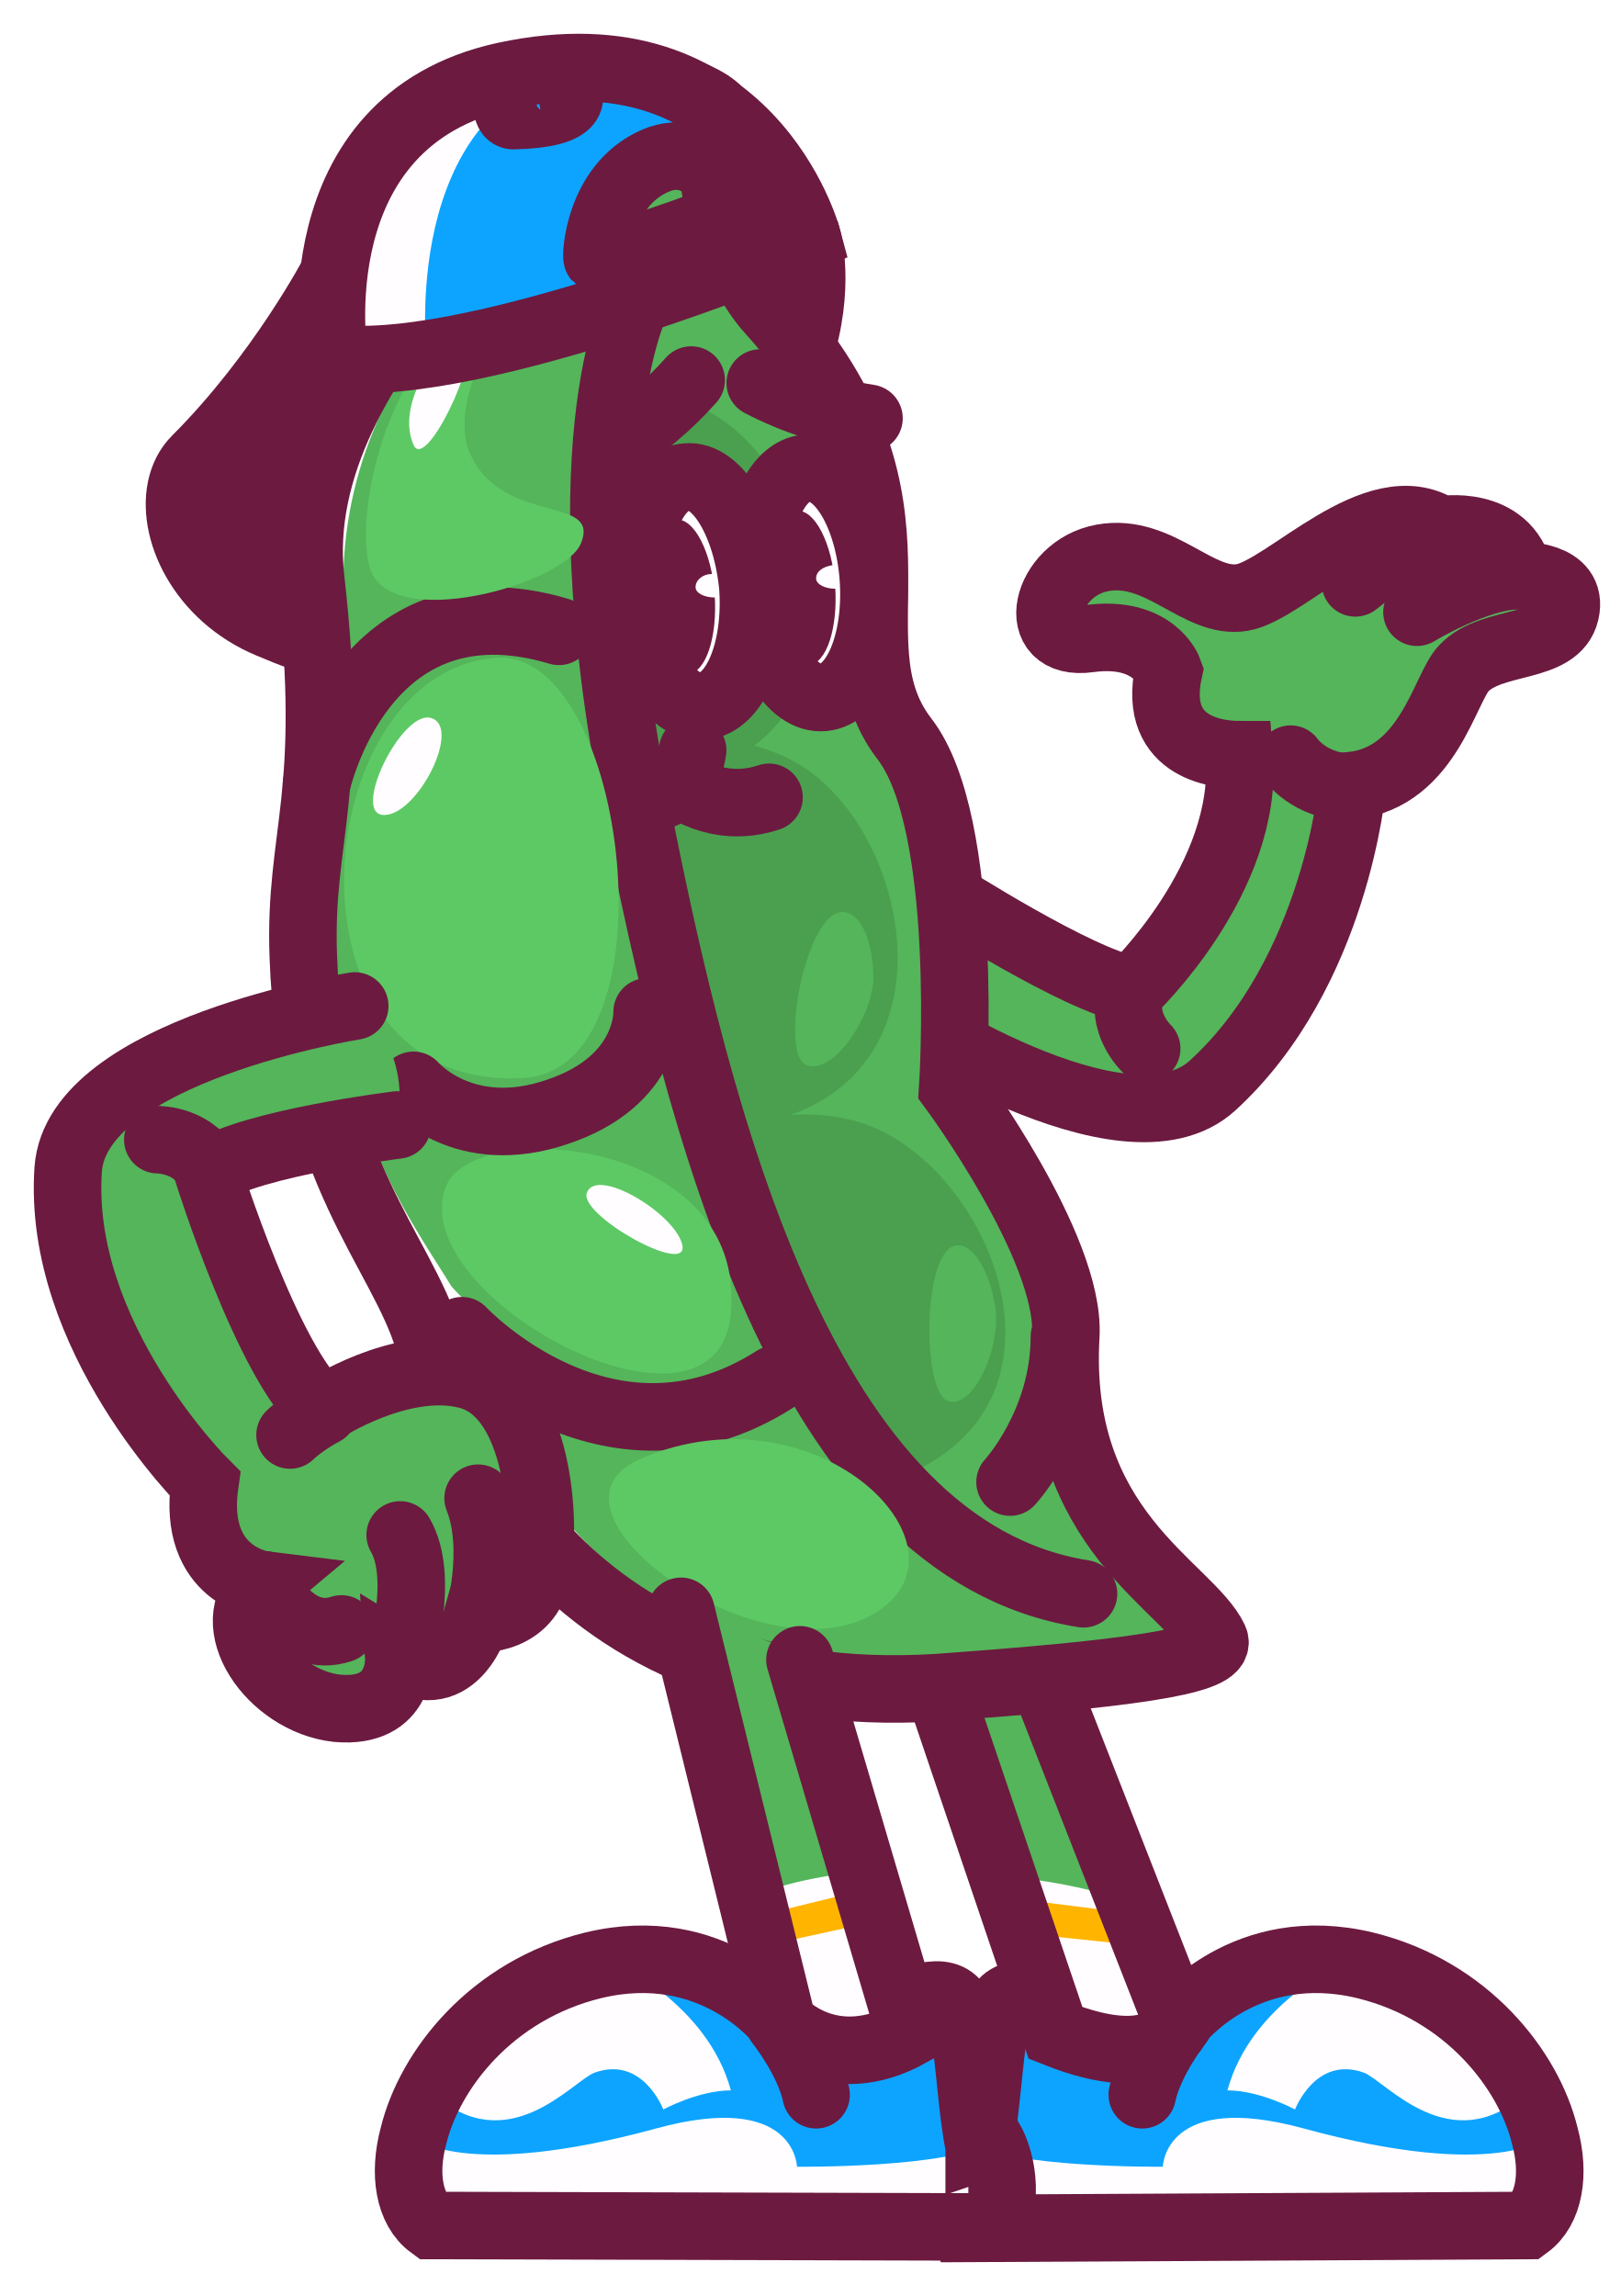
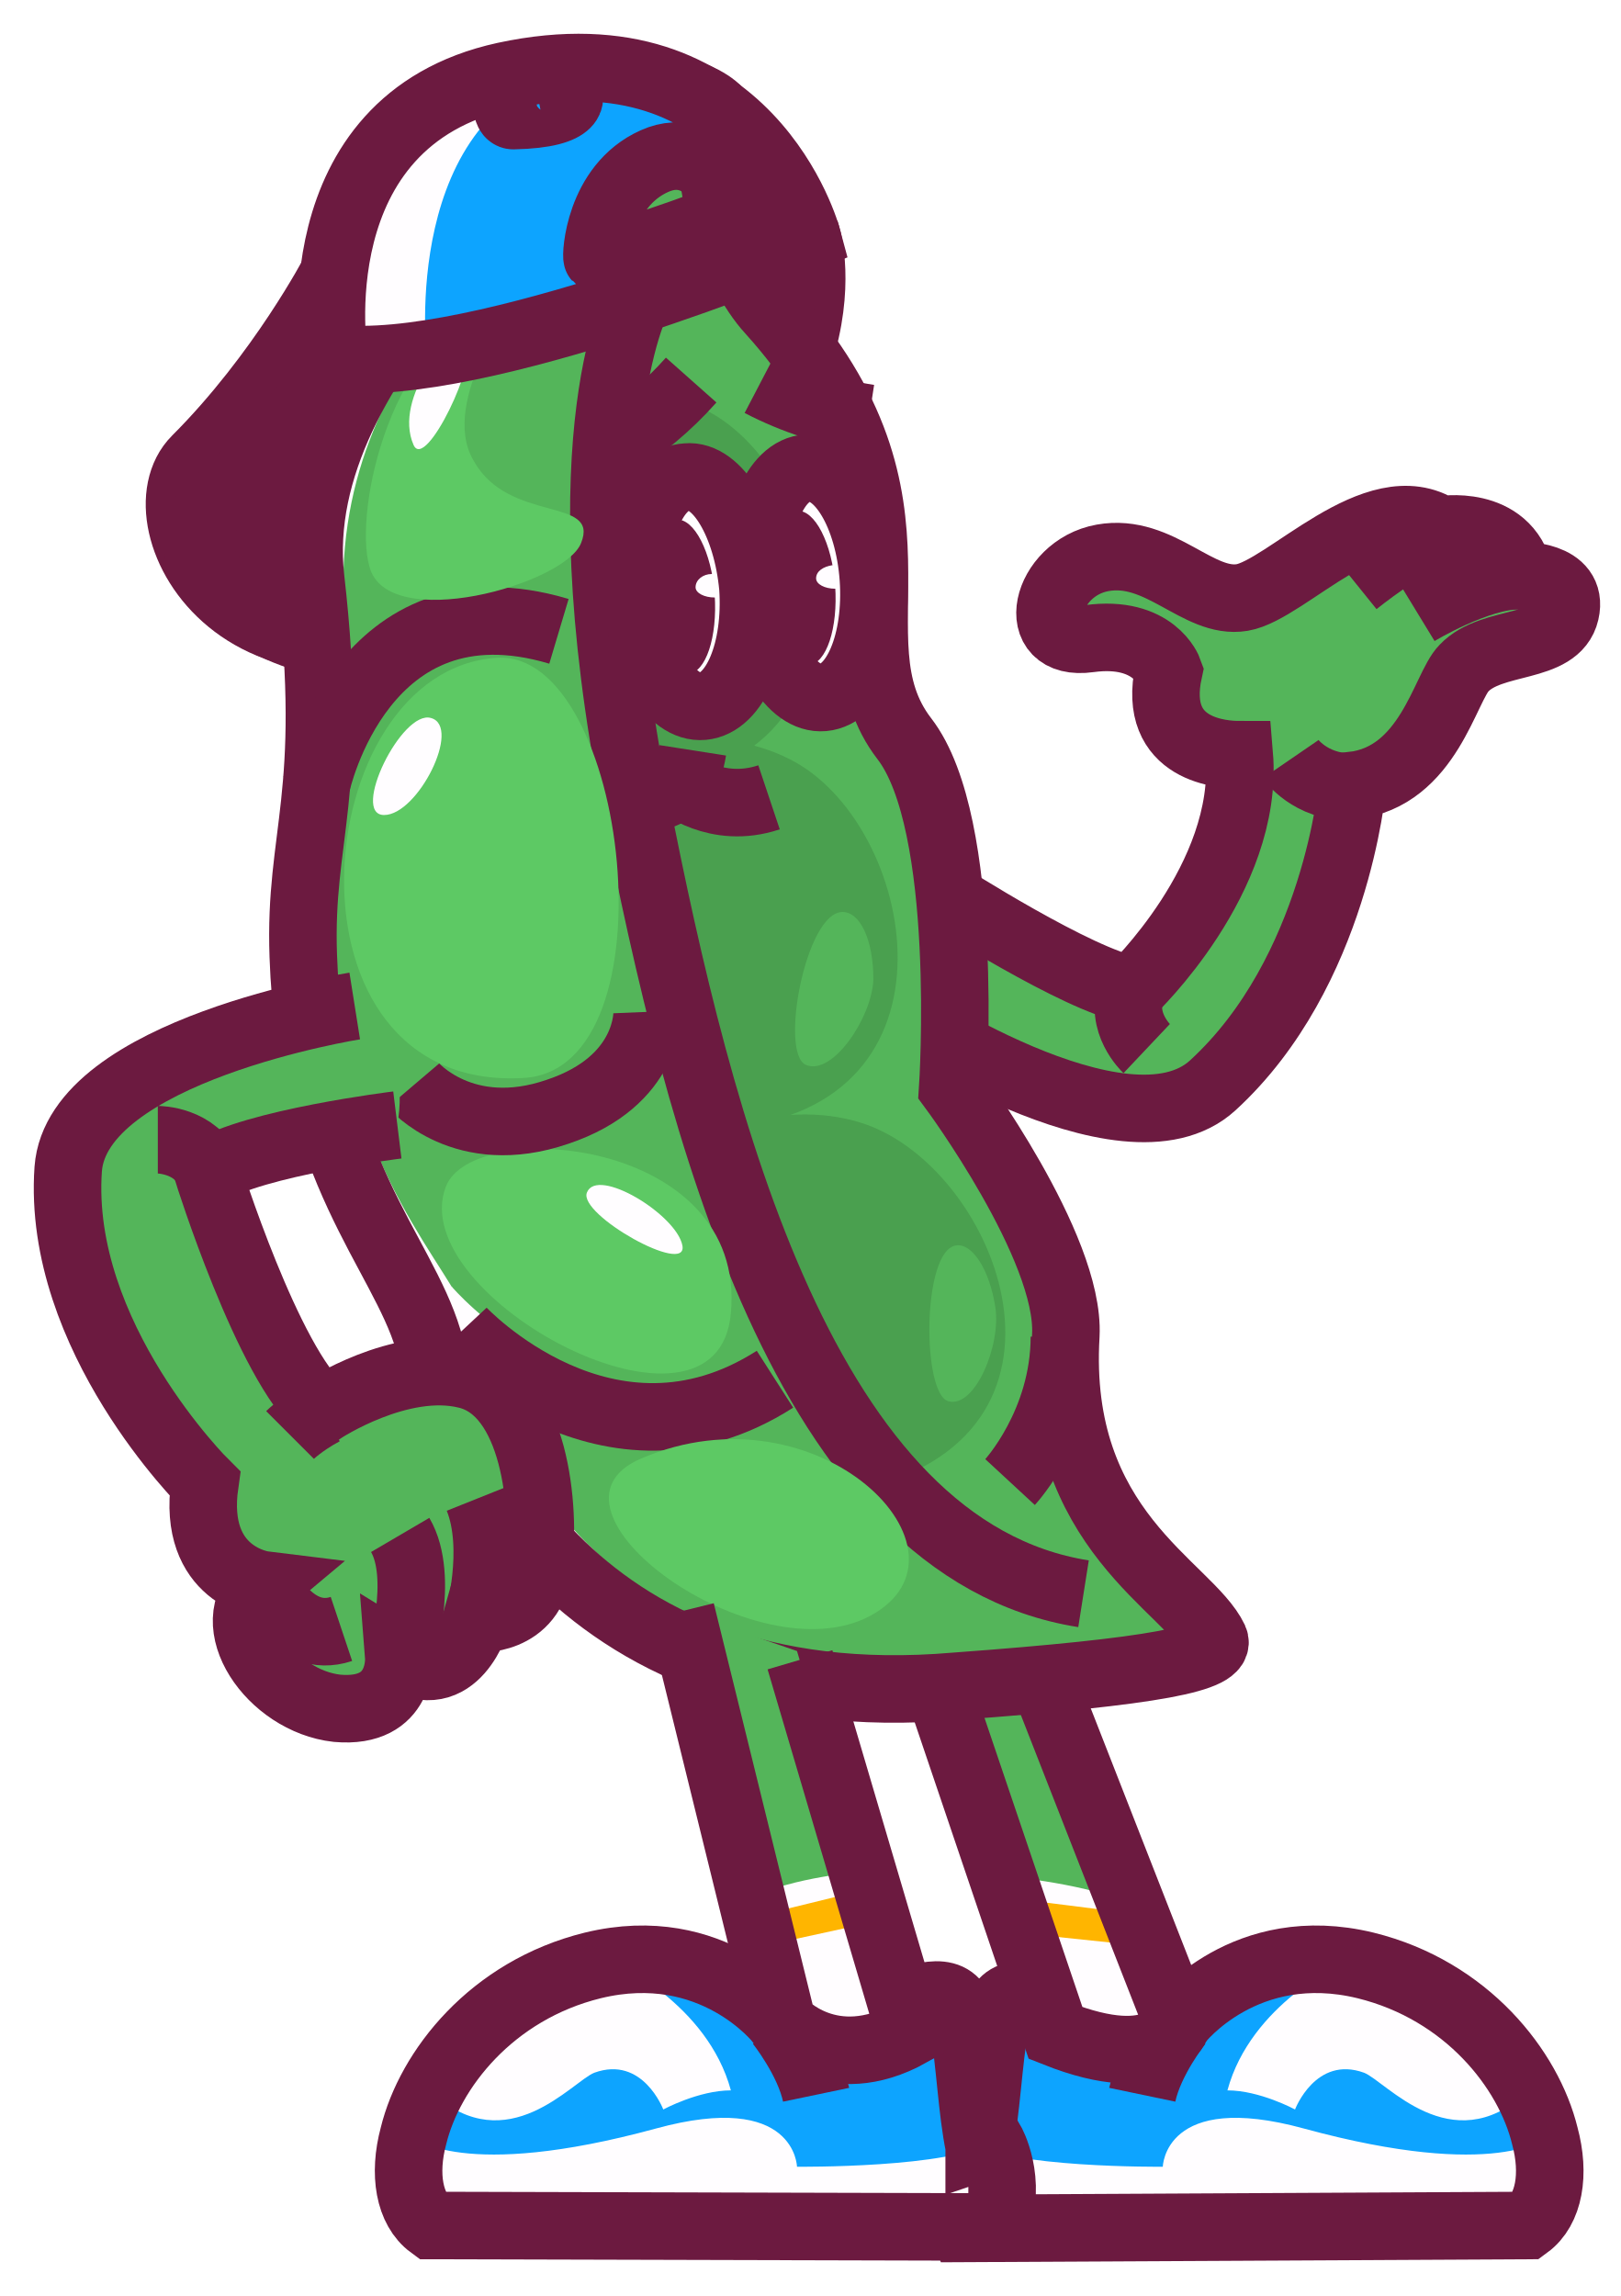
<svg xmlns="http://www.w3.org/2000/svg" width="24" height="34" viewBox="0 0 24 34" fill="none">
  <path d="M22.507 8.522C22.311 7.673 21.332 7.847 21.332 7.847C20.374 7.216 19.047 8.739 18.394 8.848C17.742 8.957 17.176 8.108 16.327 8.261C15.479 8.413 15.196 9.588 16.131 9.457C17.089 9.327 17.306 9.936 17.306 9.936C17.045 11.133 18.133 11.176 18.351 11.176C18.438 12.982 16.762 14.658 16.762 14.658C15.979 14.527 13.977 13.243 13.977 13.243C12.977 13.983 13.216 14.941 13.216 14.941C13.216 14.941 16.654 17.269 17.959 16.072C19.787 14.396 20.026 11.633 20.026 11.633C21.158 11.503 21.397 10.175 21.68 9.893C22.093 9.457 23.051 9.632 23.181 9.066C23.312 8.5 22.507 8.522 22.507 8.522Z" fill="#54B55A" />
-   <path d="M22.507 8.522C22.311 7.673 21.332 7.847 21.332 7.847C20.374 7.216 19.047 8.739 18.394 8.848C17.742 8.957 17.176 8.108 16.327 8.261C15.479 8.413 15.196 9.588 16.131 9.457C17.089 9.327 17.306 9.936 17.306 9.936C17.045 11.133 18.133 11.176 18.351 11.176C18.503 13.004 16.762 14.658 16.762 14.658C15.979 14.527 13.977 13.243 13.977 13.243C12.977 13.983 13.216 14.941 13.216 14.941C13.216 14.941 16.654 17.269 17.959 16.072C19.787 14.396 20.026 11.633 20.026 11.633C21.158 11.503 21.397 10.175 21.68 9.893C22.093 9.457 23.051 9.632 23.181 9.066C23.312 8.5 22.507 8.522 22.507 8.522Z" stroke="#6C1A40" strokeWidth="0.5" strokeMiterlimit="10" stroke-linecap="round" strokeLineJoin="round" />
-   <path d="M16.98 15.528C16.98 15.528 16.566 15.137 16.762 14.658" stroke="#6C1A40" strokeWidth="0.5" strokeMiterlimit="10" stroke-linecap="round" strokeLineJoin="round" />
-   <path d="M20.07 8.631C20.07 8.631 20.853 8 21.332 7.847" stroke="#6C1A40" strokeWidth="0.5" strokeMiterlimit="10" stroke-linecap="round" strokeLineJoin="round" />
-   <path d="M20.983 9.066C20.983 9.066 21.875 8.522 22.506 8.522" stroke="#6C1A40" strokeWidth="0.5" strokeMiterlimit="10" stroke-linecap="round" strokeLineJoin="round" />
-   <path d="M19.112 11.242C19.112 11.242 19.395 11.655 20.004 11.655" stroke="#6C1A40" strokeWidth="0.5" strokeMiterlimit="10" stroke-linecap="round" strokeLineJoin="round" />
+   <path d="M22.507 8.522C22.311 7.673 21.332 7.847 21.332 7.847C20.374 7.216 19.047 8.739 18.394 8.848C17.742 8.957 17.176 8.108 16.327 8.261C15.479 8.413 15.196 9.588 16.131 9.457C17.089 9.327 17.306 9.936 17.306 9.936C17.045 11.133 18.133 11.176 18.351 11.176C18.503 13.004 16.762 14.658 16.762 14.658C15.979 14.527 13.977 13.243 13.977 13.243C12.977 13.983 13.216 14.941 13.216 14.941C13.216 14.941 16.654 17.269 17.959 16.072C19.787 14.396 20.026 11.633 20.026 11.633C21.158 11.503 21.397 10.175 21.68 9.893C22.093 9.457 23.051 9.632 23.181 9.066C23.312 8.5 22.507 8.522 22.507 8.522Z" stroke="#6C1A40" strokeWidth="0.5" strokeMiterlimit="10" strokeLinecap="round" strokeLineJoin="round" />
+   <path d="M16.98 15.528C16.98 15.528 16.566 15.137 16.762 14.658" stroke="#6C1A40" strokeWidth="0.5" strokeMiterlimit="10" strokeLinecap="round" strokeLineJoin="round" />
+   <path d="M20.07 8.631C20.07 8.631 20.853 8 21.332 7.847" stroke="#6C1A40" strokeWidth="0.5" strokeMiterlimit="10" strokeLinecap="round" strokeLineJoin="round" />
+   <path d="M20.983 9.066C20.983 9.066 21.875 8.522 22.506 8.522" stroke="#6C1A40" strokeWidth="0.5" strokeMiterlimit="10" strokeLinecap="round" strokeLineJoin="round" />
+   <path d="M19.112 11.242C19.112 11.242 19.395 11.655 20.004 11.655" stroke="#6C1A40" strokeWidth="0.5" strokeMiterlimit="10" strokeLinecap="round" strokeLineJoin="round" />
  <path d="M14.282 33L22.637 32.978C22.942 32.739 23.029 32.217 22.898 31.651C22.659 30.672 21.745 29.497 20.244 29.127C18.46 28.692 17.481 29.954 17.481 29.954C16.306 30.345 14.935 28.909 14.761 29.954C14.652 30.628 14.609 31.281 14.522 31.803C14.369 32.499 14.282 33 14.282 33Z" fill="#0DA4FF" />
  <path d="M19.895 29.062C19.895 29.062 18.524 29.671 18.176 30.955C18.655 30.955 19.177 31.238 19.177 31.238C19.177 31.238 19.482 30.433 20.2 30.694C20.526 30.824 21.483 31.999 22.593 30.998C22.615 31.02 21.788 29.388 19.895 29.062Z" fill="#FFFDFF" />
  <path d="M14.282 33L22.637 32.978C22.942 32.739 23.029 32.217 22.898 31.651C22.898 31.651 22.18 32.303 19.308 31.52C17.241 30.954 17.219 32.086 17.219 32.086C17.219 32.086 14.913 32.108 14.347 31.716C14.325 31.716 14.021 32.282 14.282 33Z" fill="#FFFDFF" />
-   <path d="M14.325 31.716C14.369 31.759 14.434 31.781 14.5 31.803C14.5 31.803 14.5 31.803 14.5 31.781C14.608 31.259 14.63 30.584 14.739 29.931C14.913 28.887 16.284 30.323 17.459 29.931C17.459 29.931 18.438 28.67 20.222 29.105C21.723 29.475 22.637 30.649 22.876 31.629C23.029 32.194 22.942 32.717 22.615 32.956L14.282 32.999C14.021 32.281 14.325 31.716 14.325 31.716Z" stroke="#6C1A40" strokeWidth="0.5" strokeMiterlimit="10" stroke-linecap="round" strokeLineJoin="round" />
-   <path d="M17.459 29.954C17.459 29.954 17.024 30.498 16.915 31.02" stroke="#6C1A40" strokeWidth="0.5" strokeMiterlimit="10" stroke-linecap="round" strokeLineJoin="round" />
+   <path d="M14.325 31.716C14.369 31.759 14.434 31.781 14.5 31.803C14.5 31.803 14.5 31.803 14.5 31.781C14.608 31.259 14.63 30.584 14.739 29.931C14.913 28.887 16.284 30.323 17.459 29.931C17.459 29.931 18.438 28.67 20.222 29.105C21.723 29.475 22.637 30.649 22.876 31.629C23.029 32.194 22.942 32.717 22.615 32.956L14.282 32.999C14.021 32.281 14.325 31.716 14.325 31.716Z" stroke="#6C1A40" strokeWidth="0.5" strokeMiterlimit="10" strokeLinecap="round" strokeLineJoin="round" />
+   <path d="M17.459 29.954C17.459 29.954 17.024 30.498 16.915 31.02" stroke="#6C1A40" strokeWidth="0.5" strokeMiterlimit="10" strokeLinecap="round" strokeLineJoin="round" />
  <path d="M13.738 24.536L15.087 23.948L17.437 29.953C17.437 29.953 17.089 30.519 15.631 30.106L13.738 24.536Z" fill="#54B55A" />
  <path d="M17.437 29.954C17.437 29.954 17.219 30.737 15.631 30.106L15.13 28.648L14.956 28.126L14.826 27.778C14.826 27.778 15.935 27.865 16.719 28.169L16.806 28.387L17.002 28.866L17.437 29.954Z" fill="#FFFDFF" />
  <path d="M16.98 28.822L15.109 28.626L14.935 28.104C15.413 28.169 16.197 28.257 16.784 28.344L16.98 28.822Z" fill="#FFB500" />
-   <path d="M15.087 23.948L17.437 29.953C17.437 29.953 17.22 30.737 15.631 30.106L13.782 24.645" stroke="#6C1A40" strokeWidth="0.5" strokeMiterlimit="10" stroke-linecap="round" strokeLineJoin="round" />
+   <path d="M15.087 23.948L17.437 29.953C17.437 29.953 17.22 30.737 15.631 30.106L13.782 24.645" stroke="#6C1A40" strokeWidth="0.5" strokeMiterlimit="10" strokeLinecap="round" strokeLineJoin="round" />
  <path d="M4.948 4.04C4.948 4.04 4.165 5.541 2.903 6.803C1.989 7.717 3.664 10.828 7.385 8.739C11.78 6.237 11.432 2.93 11.432 2.93L4.948 4.04Z" fill="#FFFDFF" />
-   <path d="M4.948 4.04C4.948 4.04 4.165 5.541 2.903 6.803C1.989 7.717 3.664 10.828 7.385 8.739C11.78 6.237 11.432 2.93 11.432 2.93L4.948 4.04Z" stroke="#6C1A40" strokeWidth="0.5" strokeMiterlimit="10" stroke-linecap="round" strokeLineJoin="round" />
-   <path d="M4.948 5.302C4.948 5.302 4.513 6.303 3.098 7.543C2.163 8.37 4.796 10.872 8.407 8.848C12.803 6.411 11.954 3.518 11.954 3.518L11.301 2.734L4.948 5.302Z" fill="#6C1A40" stroke="#6C1A40" strokeWidth="0.5" strokeMiterlimit="10" stroke-linecap="round" strokeLineJoin="round" />
+   <path d="M4.948 4.04C4.948 4.04 4.165 5.541 2.903 6.803C1.989 7.717 3.664 10.828 7.385 8.739C11.78 6.237 11.432 2.93 11.432 2.93L4.948 4.04Z" stroke="#6C1A40" strokeWidth="0.5" strokeMiterlimit="10" strokeLinecap="round" strokeLineJoin="round" />
+   <path d="M4.948 5.302C4.948 5.302 4.513 6.303 3.098 7.543C2.163 8.37 4.796 10.872 8.407 8.848C12.803 6.411 11.954 3.518 11.954 3.518L11.301 2.734L4.948 5.302Z" fill="#6C1A40" stroke="#6C1A40" strokeWidth="0.5" strokeMiterlimit="10" strokeLinecap="round" strokeLineJoin="round" />
  <path d="M17.981 24.275C17.611 23.491 15.609 22.665 15.783 19.771C15.848 18.465 14.108 16.116 14.108 16.116C14.108 16.116 14.369 12.199 13.39 10.937C12.237 9.436 14.021 7.499 11.41 4.606C10.866 4.018 10.3 2.495 10.67 1.755C10.779 1.559 9.604 0.972 9.104 1.516C8.494 2.19 4.23 5.28 4.6 8.566C4.97 11.807 4.426 12.351 4.491 14.157C4.6 17.312 5.949 18.531 6.34 19.836C6.732 21.142 8.32 25.471 14.151 24.971C17.11 24.753 18.111 24.558 17.981 24.275Z" fill="#54B55A" />
  <path d="M15.392 24.688C7.712 25.385 7.146 19.88 6.95 19.51C6.385 18.4 5.057 17.117 4.948 13.983C4.883 12.047 5.275 11.808 5.101 9.175C4.796 5.15 8.19 3.213 9.365 1.538C9.409 1.494 9.67 1.342 9.713 1.299C9.496 1.299 9.278 1.364 9.126 1.516C8.517 2.191 4.252 5.28 4.622 8.566C4.992 11.808 4.448 12.352 4.513 14.158C4.622 17.312 5.971 18.531 6.363 19.836C6.754 21.142 8.343 25.472 14.174 24.971C16.524 24.775 17.633 24.601 17.916 24.405C17.394 24.493 16.611 24.58 15.392 24.688Z" fill="#FFFDFF" />
-   <path d="M17.981 24.275C17.611 23.491 15.609 22.665 15.783 19.771C15.848 18.465 14.108 16.116 14.108 16.116C14.108 16.116 14.369 12.199 13.39 10.937C12.237 9.436 14.021 7.499 11.41 4.606C10.866 4.018 10.3 2.495 10.67 1.755C10.779 1.559 9.604 0.972 9.104 1.516C8.494 2.19 4.23 5.28 4.6 8.566C4.97 11.807 4.426 12.351 4.491 14.157C4.6 17.312 5.949 18.531 6.34 19.836C6.732 21.142 8.32 25.471 14.151 24.971C17.11 24.753 18.111 24.558 17.981 24.275Z" stroke="#6C1A40" strokeWidth="0.5" strokeMiterlimit="10" stroke-linecap="round" strokeLineJoin="round" />
+   <path d="M17.981 24.275C17.611 23.491 15.609 22.665 15.783 19.771C15.848 18.465 14.108 16.116 14.108 16.116C14.108 16.116 14.369 12.199 13.39 10.937C12.237 9.436 14.021 7.499 11.41 4.606C10.866 4.018 10.3 2.495 10.67 1.755C10.779 1.559 9.604 0.972 9.104 1.516C8.494 2.19 4.23 5.28 4.6 8.566C4.97 11.807 4.426 12.351 4.491 14.157C4.6 17.312 5.949 18.531 6.34 19.836C6.732 21.142 8.32 25.471 14.151 24.971C17.11 24.753 18.111 24.558 17.981 24.275Z" stroke="#6C1A40" strokeWidth="0.5" strokeMiterlimit="10" strokeLinecap="round" strokeLineJoin="round" />
  <path d="M10.475 6.085C9.452 5.563 7.733 5.607 6.689 7.173C5.731 8.609 6.275 11.895 9.582 11.59C13.172 11.286 12.324 7.043 10.475 6.085Z" fill="#4AA04F" />
  <path d="M11.693 11.242C10.67 10.719 8.952 10.763 7.885 12.329C6.928 13.744 7.472 17.007 10.779 16.703C14.391 16.398 13.564 12.177 11.693 11.242Z" fill="#4AA04F" />
  <path d="M12.476 13.505C11.932 13.505 11.54 15.593 11.932 15.768C12.324 15.941 12.911 15.071 12.933 14.505C12.933 13.918 12.737 13.505 12.476 13.505Z" fill="#54B55A" />
  <path d="M12.716 16.616C11.628 16.29 9.931 16.616 9.191 18.291C8.516 19.814 9.67 22.882 12.846 22.034C16.328 21.142 14.717 17.203 12.716 16.616Z" fill="#4AA04F" />
  <path d="M9.387 3.387C9.387 3.387 8.299 6.39 9.409 11.916C10.344 16.66 11.911 22.948 16.045 23.622C16.045 23.622 10.366 24.666 8.799 22.251C7.233 19.836 5.927 17.682 5.601 14.984C5.318 12.656 5.34 4.083 9.387 3.387Z" fill="#54B55A" />
-   <path d="M16.045 23.601C11.911 22.948 10.344 16.66 9.409 11.895C8.321 6.368 9.474 4.366 9.474 4.366" stroke="#6C1A40" strokeWidth="0.5" strokeMiterlimit="10" stroke-linecap="round" strokeLineJoin="round" />
+   <path d="M16.045 23.601C11.911 22.948 10.344 16.66 9.409 11.895C8.321 6.368 9.474 4.366 9.474 4.366" stroke="#6C1A40" strokeWidth="0.5" strokeMiterlimit="10" strokeLinecap="round" strokeLineJoin="round" />
  <path d="M6.689 19.053C6.689 19.053 8.604 21.316 11.28 20.358C11.28 20.358 10.431 21.403 9.082 21.011C6.776 20.337 6.689 19.053 6.689 19.053Z" fill="#FFFDFF" />
-   <path d="M6.841 19.706C6.841 19.706 8.995 22.012 11.476 20.424" stroke="#6C1A40" strokeWidth="0.5" strokeMiterlimit="10" stroke-linecap="round" strokeLineJoin="round" />
-   <path d="M4.687 11.612C4.687 11.612 5.362 8.478 8.277 9.349" stroke="#6C1A40" strokeWidth="0.5" strokeMiterlimit="10" stroke-linecap="round" strokeLineJoin="round" />
+   <path d="M6.841 19.706C6.841 19.706 8.995 22.012 11.476 20.424" stroke="#6C1A40" strokeWidth="0.5" strokeMiterlimit="10" strokeLinecap="round" strokeLineJoin="round" />
+   <path d="M4.687 11.612C4.687 11.612 5.362 8.478 8.277 9.349" stroke="#6C1A40" strokeWidth="0.5" strokeMiterlimit="10" strokeLinecap="round" strokeLineJoin="round" />
  <path d="M7.364 9.74C4.535 9.914 4.013 16.181 7.755 15.963C10.018 15.833 9.3 9.632 7.364 9.74Z" fill="#5DC964" />
  <path d="M6.384 10.633C6.841 10.763 6.188 12.069 5.688 12.069C5.187 12.069 5.949 10.502 6.384 10.633Z" fill="#FFFDFF" />
  <path d="M9.495 21.598C7.755 22.338 11.193 24.84 12.89 23.926C14.609 22.991 12.128 20.467 9.495 21.598Z" fill="#5DC964" />
  <path d="M6.602 17.574C5.971 19.206 10.627 21.686 10.823 19.445C11.063 16.834 6.994 16.529 6.602 17.574Z" fill="#5DC964" />
  <path d="M8.691 17.66C8.843 17.269 10.018 17.987 10.105 18.444C10.192 18.901 8.56 17.987 8.691 17.66Z" fill="#FFFDFF" />
  <path d="M7.385 4.519C5.797 4.932 5.231 7.565 5.471 8.391C5.732 9.392 8.364 8.653 8.604 8.043C8.887 7.347 7.538 7.76 7.015 6.825C6.472 5.911 7.755 4.41 7.385 4.519Z" fill="#5DC964" />
  <path d="M6.319 16.028C6.319 16.028 8.386 16.768 9.365 15.114C9.365 15.114 9.561 16.159 8.125 16.442C6.667 16.746 6.319 16.028 6.319 16.028Z" fill="#FFFDFF" />
-   <path d="M6.123 16.072C6.123 16.072 6.863 16.942 8.255 16.464C9.626 16.007 9.583 14.984 9.583 14.984" stroke="#6C1A40" strokeWidth="0.5" strokeMiterlimit="10" stroke-linecap="round" strokeLineJoin="round" />
-   <path d="M14.957 21.947C14.957 21.947 15.762 21.077 15.762 19.793" stroke="#6C1A40" strokeWidth="0.5" strokeMiterlimit="10" stroke-linecap="round" strokeLineJoin="round" />
+   <path d="M6.123 16.072C6.123 16.072 6.863 16.942 8.255 16.464C9.626 16.007 9.583 14.984 9.583 14.984" stroke="#6C1A40" strokeWidth="0.5" strokeMiterlimit="10" strokeLinecap="round" strokeLineJoin="round" />
+   <path d="M14.957 21.947C14.957 21.947 15.762 21.077 15.762 19.793" stroke="#6C1A40" strokeWidth="0.5" strokeMiterlimit="10" strokeLinecap="round" strokeLineJoin="round" />
  <path d="M6.123 6.586C6.297 6.999 7.102 5.302 6.906 5.063C6.689 4.845 5.818 5.89 6.123 6.586Z" fill="#FFFDFF" />
  <path d="M14.152 18.444C13.652 18.53 13.652 20.641 14.043 20.75C14.435 20.859 14.826 19.923 14.739 19.357C14.652 18.792 14.391 18.4 14.152 18.444Z" fill="#54B55A" />
  <path d="M11.214 8.696C11.279 9.631 11.714 10.371 12.193 10.328C12.672 10.284 12.998 9.501 12.933 8.565C12.867 7.63 12.432 6.89 11.954 6.933C11.475 6.955 11.149 7.76 11.214 8.696Z" fill="#FFFDFF" />
  <path d="M11.41 8.74C11.454 9.371 11.715 9.871 11.976 9.849C12.237 9.827 12.411 9.305 12.367 8.674C12.324 8.043 12.063 7.543 11.802 7.565C11.54 7.586 11.367 8.109 11.41 8.74Z" fill="#6C1A40" />
  <path d="M12.085 8.565C12.085 8.652 12.215 8.718 12.367 8.718C12.52 8.718 12.628 8.631 12.607 8.522C12.607 8.435 12.476 8.37 12.324 8.37C12.193 8.391 12.085 8.457 12.085 8.565Z" fill="#FFFDFF" />
-   <path d="M11.214 8.696C11.279 9.631 11.714 10.371 12.193 10.328C12.672 10.284 12.998 9.501 12.933 8.565C12.867 7.63 12.432 6.89 11.954 6.933C11.475 6.955 11.149 7.76 11.214 8.696Z" stroke="#6C1A40" strokeWidth="0.5" strokeMiterlimit="10" stroke-linecap="round" strokeLineJoin="round" />
+   <path d="M11.214 8.696C11.279 9.631 11.714 10.371 12.193 10.328C12.672 10.284 12.998 9.501 12.933 8.565C12.867 7.63 12.432 6.89 11.954 6.933C11.475 6.955 11.149 7.76 11.214 8.696Z" stroke="#6C1A40" strokeWidth="0.5" strokeMiterlimit="10" strokeLinecap="round" strokeLineJoin="round" />
  <path d="M9.43 8.826C9.495 9.762 9.93 10.502 10.409 10.458C10.887 10.415 11.214 9.631 11.149 8.696C11.062 7.76 10.626 7.02 10.169 7.064C9.691 7.086 9.364 7.869 9.43 8.826Z" fill="#FFFDFF" />
  <path d="M9.625 8.87C9.669 9.501 9.93 10.002 10.191 9.98C10.452 9.958 10.626 9.436 10.583 8.805C10.539 8.174 10.278 7.674 10.017 7.695C9.756 7.695 9.582 8.239 9.625 8.87Z" fill="#6C1A40" />
  <path d="M10.3 8.696C10.3 8.783 10.431 8.848 10.583 8.848C10.736 8.848 10.844 8.761 10.822 8.653C10.822 8.566 10.692 8.5 10.54 8.5C10.409 8.5 10.3 8.587 10.3 8.696Z" fill="#FFFDFF" />
-   <path d="M9.43 8.826C9.495 9.762 9.93 10.502 10.409 10.458C10.887 10.415 11.214 9.631 11.149 8.696C11.062 7.76 10.626 7.02 10.169 7.064C9.691 7.086 9.364 7.869 9.43 8.826Z" stroke="#6C1A40" strokeWidth="0.5" strokeMiterlimit="10" stroke-linecap="round" strokeLineJoin="round" />
-   <path d="M9.06 6.607C9.495 6.346 9.887 6.02 10.235 5.628" stroke="#6C1A40" strokeWidth="0.5" strokeMiterlimit="10" stroke-linecap="round" strokeLineJoin="round" />
-   <path d="M11.258 5.672C11.758 5.933 12.302 6.107 12.868 6.194" stroke="#6C1A40" strokeWidth="0.5" strokeMiterlimit="10" stroke-linecap="round" strokeLineJoin="round" />
-   <path d="M10.039 11.59C10.039 11.59 10.605 12.069 11.388 11.807" stroke="#6C1A40" strokeWidth="0.5" strokeMiterlimit="10" stroke-linecap="round" strokeLineJoin="round" />
-   <path d="M9.647 11.807C9.647 11.807 10.148 11.807 10.257 11.111" stroke="#6C1A40" strokeWidth="0.5" strokeMiterlimit="10" stroke-linecap="round" strokeLineJoin="round" />
+   <path d="M9.43 8.826C9.495 9.762 9.93 10.502 10.409 10.458C10.887 10.415 11.214 9.631 11.149 8.696C11.062 7.76 10.626 7.02 10.169 7.064C9.691 7.086 9.364 7.869 9.43 8.826Z" stroke="#6C1A40" strokeWidth="0.5" strokeMiterlimit="10" strokeLinecap="round" strokeLineJoin="round" />
+   <path d="M9.06 6.607C9.495 6.346 9.887 6.02 10.235 5.628" stroke="#6C1A40" strokeWidth="0.5" strokeMiterlimit="10" strokeLinecap="round" strokeLineJoin="round" />
+   <path d="M11.258 5.672C11.758 5.933 12.302 6.107 12.868 6.194" stroke="#6C1A40" strokeWidth="0.5" strokeMiterlimit="10" strokeLinecap="round" strokeLineJoin="round" />
+   <path d="M10.039 11.59C10.039 11.59 10.605 12.069 11.388 11.807" stroke="#6C1A40" strokeWidth="0.5" strokeMiterlimit="10" strokeLinecap="round" strokeLineJoin="round" />
+   <path d="M9.647 11.807C9.647 11.807 10.148 11.807 10.257 11.111" stroke="#6C1A40" strokeWidth="0.5" strokeMiterlimit="10" strokeLinecap="round" strokeLineJoin="round" />
  <path d="M8.538 1.015C8.212 1.015 7.863 1.059 7.472 1.146C4.382 1.799 4.948 5.302 4.948 5.302C5.318 5.345 5.796 5.324 6.297 5.258C8.647 4.91 11.932 3.539 11.932 3.539C11.932 3.539 11.279 0.972 8.538 1.015ZM9.691 2.386C10.518 2.016 10.91 3.148 10.91 3.148C10.91 3.148 9.495 3.713 8.843 3.822C8.821 3.8 8.864 2.756 9.691 2.386Z" fill="#0DA4FF" />
  <path d="M6.318 5.258C5.796 5.345 5.339 5.367 4.969 5.302C4.969 5.302 4.404 1.799 7.493 1.124C7.841 1.037 8.211 1.015 8.538 1.015C5.905 1.646 6.318 5.258 6.318 5.258Z" fill="#FFFDFF" />
-   <path d="M7.472 1.124C4.382 1.799 4.948 5.302 4.948 5.302C7.058 5.563 11.954 3.518 11.954 3.518C11.954 3.518 11.105 0.341 7.472 1.124ZM7.602 1.712C7.45 1.712 7.45 1.277 7.907 1.146C8.125 1.102 8.364 1.19 8.407 1.385C8.429 1.385 8.603 1.69 7.602 1.712ZM9.691 2.386C10.518 2.016 10.91 3.148 10.91 3.148C10.91 3.148 9.495 3.713 8.843 3.822C8.821 3.8 8.864 2.756 9.691 2.386Z" stroke="#6C1A40" strokeWidth="0.5" strokeMiterlimit="10" stroke-linecap="round" strokeLineJoin="round" />
+   <path d="M7.472 1.124C4.382 1.799 4.948 5.302 4.948 5.302C7.058 5.563 11.954 3.518 11.954 3.518C11.954 3.518 11.105 0.341 7.472 1.124ZM7.602 1.712C7.45 1.712 7.45 1.277 7.907 1.146C8.125 1.102 8.364 1.19 8.407 1.385C8.429 1.385 8.603 1.69 7.602 1.712ZM9.691 2.386C10.518 2.016 10.91 3.148 10.91 3.148C10.91 3.148 9.495 3.713 8.843 3.822C8.821 3.8 8.864 2.756 9.691 2.386Z" stroke="#6C1A40" strokeWidth="0.5" strokeMiterlimit="10" strokeLinecap="round" strokeLineJoin="round" />
  <path d="M14.739 33L6.384 32.978C6.08 32.739 5.993 32.217 6.123 31.651C6.363 30.672 7.276 29.497 8.778 29.127C10.562 28.692 11.541 29.954 11.541 29.954C12.716 30.345 14.087 28.909 14.261 29.954C14.37 30.628 14.413 31.281 14.5 31.803C14.631 32.499 14.739 33 14.739 33Z" fill="#0DA4FF" />
  <path d="M9.104 29.062C9.104 29.062 10.475 29.671 10.823 30.955C10.344 30.955 9.822 31.238 9.822 31.238C9.822 31.238 9.518 30.433 8.8 30.694C8.473 30.824 7.516 31.999 6.406 30.998C6.384 31.02 7.211 29.388 9.104 29.062Z" fill="#FFFDFF" />
  <path d="M14.739 33L6.384 32.978C6.08 32.739 5.993 32.217 6.123 31.651C6.123 31.651 6.841 32.303 9.713 31.52C11.78 30.954 11.802 32.086 11.802 32.086C11.802 32.086 14.108 32.108 14.674 31.716C14.674 31.716 15.001 32.282 14.739 33Z" fill="#FFFDFF" />
-   <path d="M14.674 31.716C14.63 31.759 14.565 31.781 14.5 31.803C14.5 31.803 14.5 31.803 14.5 31.781C14.391 31.259 14.369 30.584 14.261 29.931C14.086 28.887 12.716 30.323 11.541 29.931C11.541 29.931 10.562 28.67 8.777 29.105C7.276 29.475 6.362 30.649 6.123 31.629C5.971 32.194 6.058 32.717 6.384 32.956L14.739 32.978C15 32.281 14.674 31.716 14.674 31.716Z" stroke="#6C1A40" strokeWidth="0.5" strokeMiterlimit="10" stroke-linecap="round" strokeLineJoin="round" />
-   <path d="M11.54 29.954C11.54 29.954 11.976 30.498 12.085 31.02" stroke="#6C1A40" strokeWidth="0.5" strokeMiterlimit="10" stroke-linecap="round" strokeLineJoin="round" />
+   <path d="M14.674 31.716C14.63 31.759 14.565 31.781 14.5 31.803C14.5 31.803 14.5 31.803 14.5 31.781C14.391 31.259 14.369 30.584 14.261 29.931C14.086 28.887 12.716 30.323 11.541 29.931C11.541 29.931 10.562 28.67 8.777 29.105C7.276 29.475 6.362 30.649 6.123 31.629C5.971 32.194 6.058 32.717 6.384 32.956L14.739 32.978C15 32.281 14.674 31.716 14.674 31.716Z" stroke="#6C1A40" strokeWidth="0.5" strokeMiterlimit="10" strokeLinecap="round" strokeLineJoin="round" />
+   <path d="M11.54 29.954C11.54 29.954 11.976 30.498 12.085 31.02" stroke="#6C1A40" strokeWidth="0.5" strokeMiterlimit="10" strokeLinecap="round" strokeLineJoin="round" />
  <path d="M11.802 24.449L10.084 23.861L11.585 29.954C11.585 29.954 12.303 30.541 13.478 30.106L11.802 24.449Z" fill="#54B55A" />
  <path d="M13.477 30.084C12.281 30.737 11.584 29.932 11.584 29.932L11.302 28.8L11.193 28.365L11.127 28.104C11.715 27.8 12.781 27.713 12.781 27.713L12.846 27.952L12.999 28.431L13.477 30.084Z" fill="#FFFDFF" />
  <path d="M12.977 28.452L11.28 28.822L11.171 28.387C11.672 28.256 12.346 28.104 12.825 27.973L12.977 28.452Z" fill="#FFB500" />
-   <path d="M10.084 23.861L11.585 29.954C11.585 29.954 12.303 30.759 13.478 30.106L11.846 24.579" stroke="#6C1A40" strokeWidth="0.5" strokeMiterlimit="10" stroke-linecap="round" strokeLineJoin="round" />
+   <path d="M10.084 23.861L11.585 29.954C11.585 29.954 12.303 30.759 13.478 30.106L11.846 24.579" stroke="#6C1A40" strokeWidth="0.5" strokeMiterlimit="10" strokeLinecap="round" strokeLineJoin="round" />
  <path d="M4.795 20.88C4.795 20.88 5.949 20.119 6.928 20.358C7.95 20.598 8.103 22.338 7.994 23.187C7.907 24.035 7.08 23.97 7.08 23.97C7.08 23.97 6.775 25.058 5.927 24.536C5.927 24.536 5.992 25.384 5.013 25.297C4.034 25.189 3.251 24.035 3.925 23.47C3.925 23.47 2.859 23.339 3.055 21.968C3.055 21.968 0.857 19.793 1.031 17.312C1.162 15.55 5.274 14.897 5.274 14.897C5.274 14.897 6.101 15.441 5.883 16.659C5.883 16.659 3.751 16.921 3.077 17.356C3.098 17.356 3.99 20.206 4.795 20.88Z" fill="#54B55A" />
-   <path d="M5.884 16.659C5.884 16.659 3.751 16.921 3.077 17.356C3.077 17.356 3.969 20.206 4.774 20.88C4.774 20.88 5.927 20.119 6.906 20.358C7.929 20.598 8.081 22.338 7.972 23.187C7.885 24.035 7.059 23.97 7.059 23.97C7.059 23.97 6.754 25.058 5.905 24.536C5.905 24.536 5.971 25.384 4.992 25.297C4.012 25.189 3.229 24.035 3.904 23.47C3.904 23.47 2.837 23.339 3.033 21.968C3.033 21.968 0.836 19.793 1.01 17.312C1.14 15.55 5.253 14.897 5.253 14.897" stroke="#6C1A40" strokeWidth="0.5" strokeMiterlimit="10" stroke-linecap="round" strokeLineJoin="round" />
-   <path d="M3.925 23.47C3.925 23.47 4.338 24.362 5.056 24.122" stroke="#6C1A40" strokeWidth="0.5" strokeMiterlimit="10" stroke-linecap="round" strokeLineJoin="round" />
-   <path d="M5.926 24.558C5.926 24.558 6.296 23.361 5.926 22.73" stroke="#6C1A40" strokeWidth="0.5" strokeMiterlimit="10" stroke-linecap="round" strokeLineJoin="round" />
-   <path d="M7.08 23.992C7.08 23.992 7.385 22.948 7.08 22.186" stroke="#6C1A40" strokeWidth="0.5" strokeMiterlimit="10" stroke-linecap="round" strokeLineJoin="round" />
-   <path d="M4.295 21.25C4.295 21.25 4.469 21.076 4.795 20.902" stroke="#6C1A40" strokeWidth="0.5" strokeMiterlimit="10" stroke-linecap="round" strokeLineJoin="round" />
-   <path d="M2.337 16.877C2.337 16.877 2.903 16.877 3.098 17.356" stroke="#6C1A40" strokeWidth="0.5" strokeMiterlimit="10" stroke-linecap="round" strokeLineJoin="round" />
+   <path d="M5.884 16.659C5.884 16.659 3.751 16.921 3.077 17.356C3.077 17.356 3.969 20.206 4.774 20.88C4.774 20.88 5.927 20.119 6.906 20.358C7.929 20.598 8.081 22.338 7.972 23.187C7.885 24.035 7.059 23.97 7.059 23.97C7.059 23.97 6.754 25.058 5.905 24.536C5.905 24.536 5.971 25.384 4.992 25.297C4.012 25.189 3.229 24.035 3.904 23.47C3.904 23.47 2.837 23.339 3.033 21.968C3.033 21.968 0.836 19.793 1.01 17.312C1.14 15.55 5.253 14.897 5.253 14.897" stroke="#6C1A40" strokeWidth="0.5" strokeMiterlimit="10" strokeLinecap="round" strokeLineJoin="round" />
+   <path d="M3.925 23.47C3.925 23.47 4.338 24.362 5.056 24.122" stroke="#6C1A40" strokeWidth="0.5" strokeMiterlimit="10" strokeLinecap="round" strokeLineJoin="round" />
+   <path d="M5.926 24.558C5.926 24.558 6.296 23.361 5.926 22.73" stroke="#6C1A40" strokeWidth="0.5" strokeMiterlimit="10" strokeLinecap="round" strokeLineJoin="round" />
+   <path d="M7.08 23.992C7.08 23.992 7.385 22.948 7.08 22.186" stroke="#6C1A40" strokeWidth="0.5" strokeMiterlimit="10" strokeLinecap="round" strokeLineJoin="round" />
+   <path d="M4.295 21.25C4.295 21.25 4.469 21.076 4.795 20.902" stroke="#6C1A40" strokeWidth="0.5" strokeMiterlimit="10" strokeLinecap="round" strokeLineJoin="round" />
+   <path d="M2.337 16.877C2.337 16.877 2.903 16.877 3.098 17.356" stroke="#6C1A40" strokeWidth="0.5" strokeMiterlimit="10" strokeLinecap="round" strokeLineJoin="round" />
</svg>
